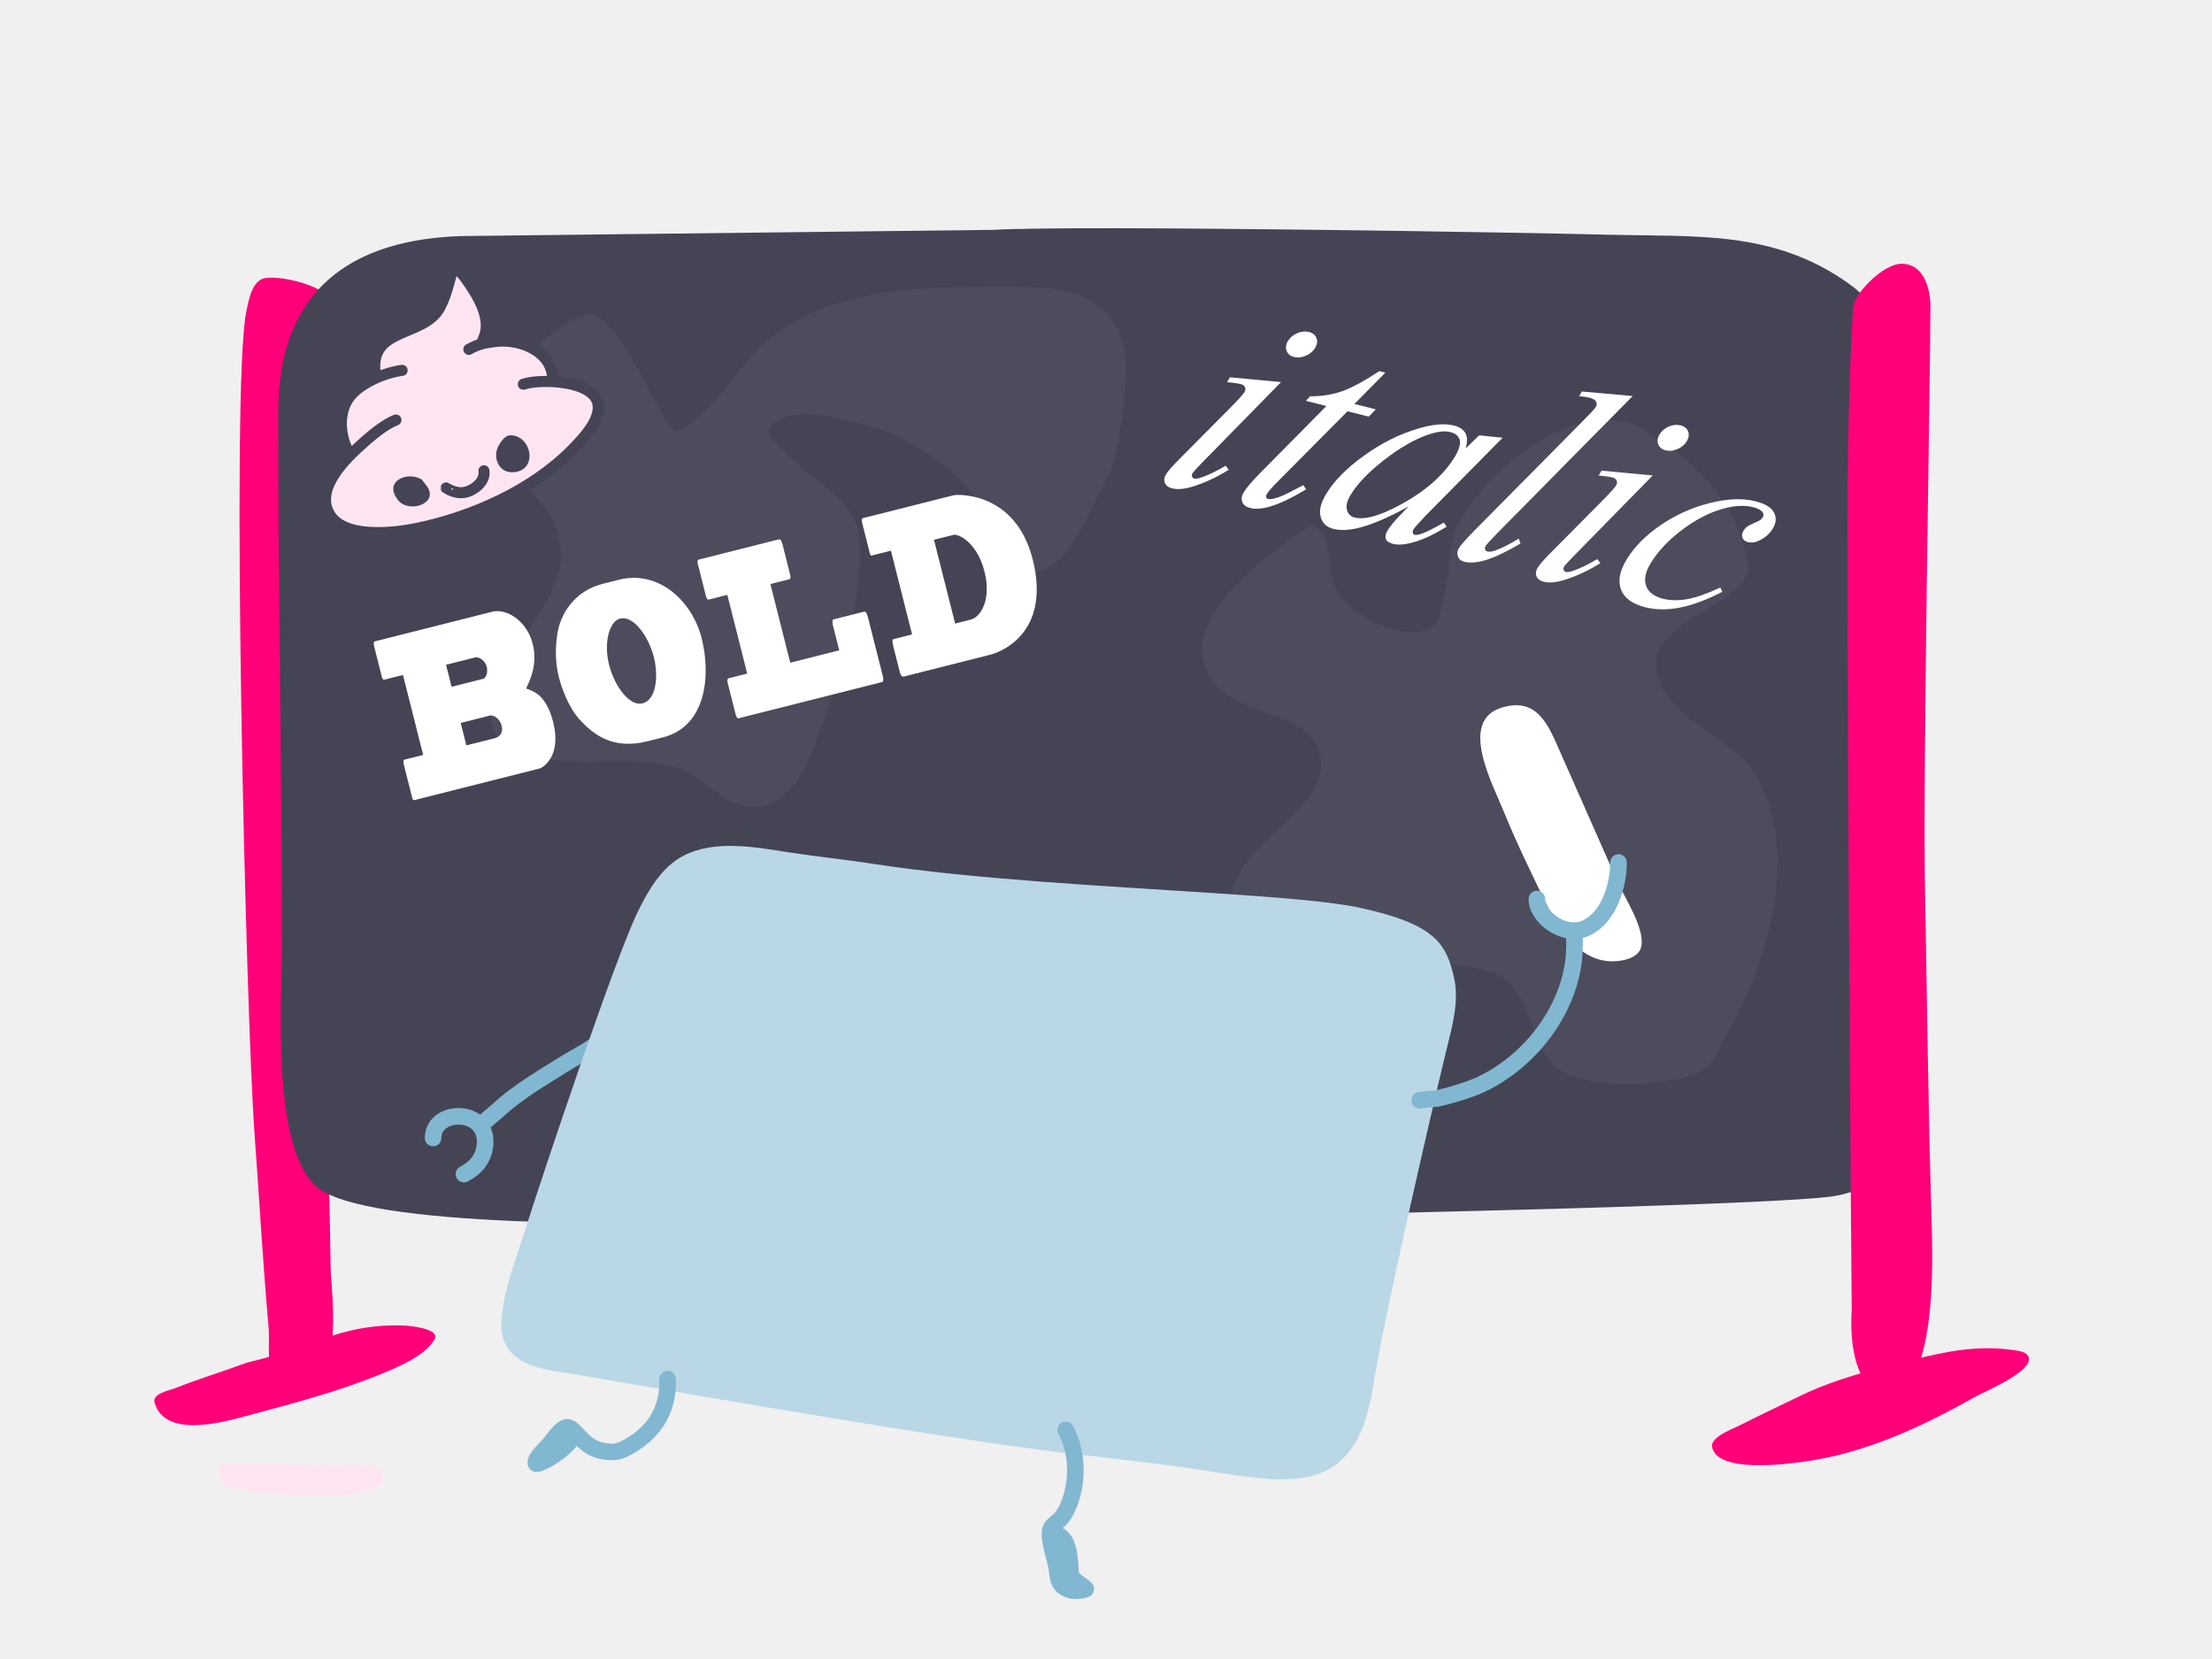
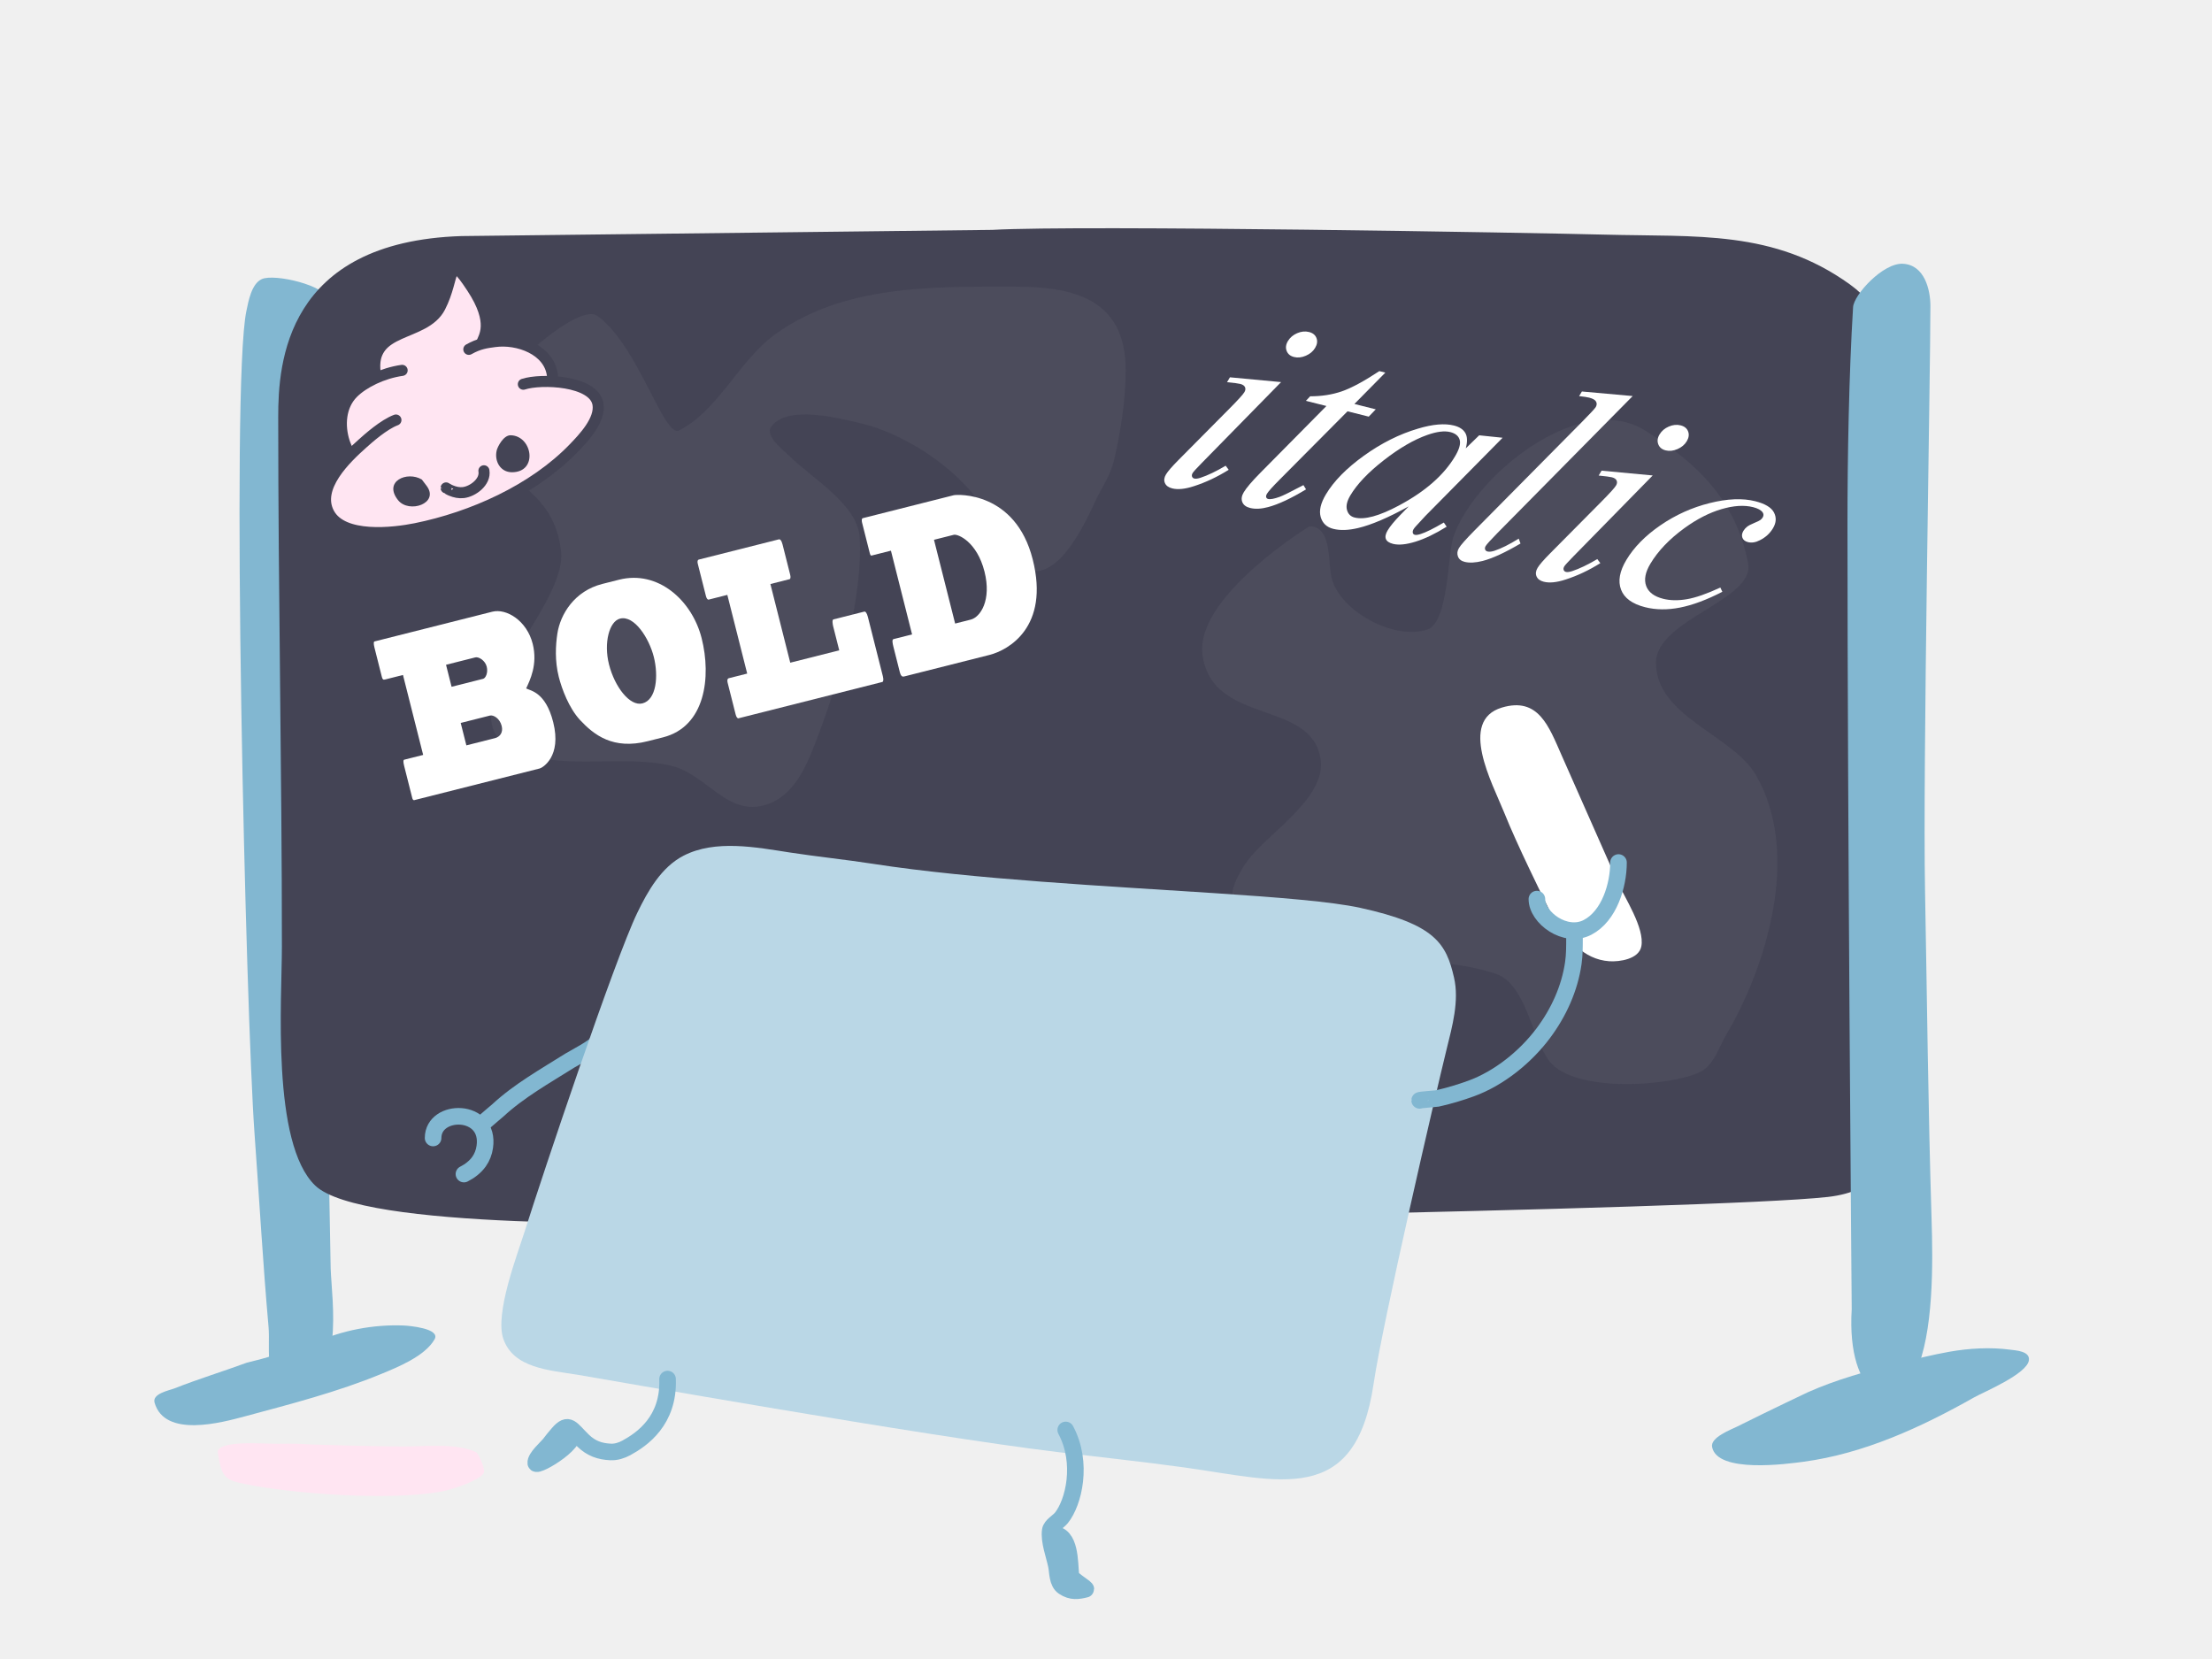
<svg xmlns="http://www.w3.org/2000/svg" width="100%" height="100%" viewBox="0 0 400 300" version="1.1" xml:space="preserve" style="fill-rule:evenodd;clip-rule:evenodd;stroke-linecap:round;stroke-linejoin:round;stroke-miterlimit:1.5;">
  <rect id="bold-and-italic" x="0" y="0" width="400" height="300" style="fill:none;" />
-   <path d="M59.186,54.13c0,-2.409 -9.538,-4.735 -11.864,-3.651c-1.861,0.867 -2.399,4.022 -2.763,5.74c-2.867,13.518 -0.102,127.282 1.474,148.87c0.848,11.608 1.496,23.232 2.527,34.824c0.384,4.32 -1.186,10.371 4.316,10.707c9.679,0.592 7.124,-15.44 6.92,-21.208c-0.066,-1.879 -1.705,-97.065 -2.631,-134.225c-0.235,-9.41 0.143,-18.803 -1.132,-28.158c-0.531,-3.896 3.153,-12.899 3.153,-12.899Z" style="fill:#ff0078;" />
+   <path d="M59.186,54.13c0,-2.409 -9.538,-4.735 -11.864,-3.651c-1.861,0.867 -2.399,4.022 -2.763,5.74c-2.867,13.518 -0.102,127.282 1.474,148.87c0.848,11.608 1.496,23.232 2.527,34.824c0.384,4.32 -1.186,10.371 4.316,10.707c9.679,0.592 7.124,-15.44 6.92,-21.208c-0.066,-1.879 -1.705,-97.065 -2.631,-134.225c-0.235,-9.41 0.143,-18.803 -1.132,-28.158c-0.531,-3.896 3.153,-12.899 3.153,-12.899Z" style="fill:#82b7d1;" />
  <path d="M83.448,42.688c-31.847,1.027 -33.138,23.108 -33.138,32.677c0,31.942 0.667,63.872 0.667,95.809c0,9.507 -1.936,35.556 6.018,43.208c8.332,8.017 61.379,6.839 80.195,6.839c23.954,0 172.544,-2.44 193.317,-4.773c18.589,-2.087 10.199,-21.414 10.786,-33.267c1.578,-31.889 2.999,-64.963 1.579,-96.849c-0.524,-11.759 3.067,-26.696 -8.379,-34.921c-13.753,-9.883 -27.658,-8.544 -44.325,-8.982c-12.45,-0.328 -94.509,-1.77 -110.717,-0.86l-96.003,1.119Z" style="fill:#445;" />
  <path d="M108.121,57.166c-4.251,-3.189 -22.42,15.319 -25.994,21.336c-1.238,2.083 6.318,5.414 7.343,6c6.339,3.622 11.222,7.567 11.993,15.333c1.041,10.493 -22.317,29.869 -7.995,36c8.357,3.578 19.292,0.535 28.002,2.667c6.635,1.624 10.408,9.922 18,6.666c4.873,-2.089 6.984,-8.186 8.664,-12.666c3.691,-9.841 7.949,-24.567 7.323,-35.336c-0.346,-5.962 -8.891,-10.882 -12.669,-14.667c-0.89,-0.891 -4.543,-3.596 -3.328,-5.331c2.837,-4.052 12.56,-1.463 16.016,-0.666c7.98,1.841 17.44,7.995 22.079,14.968c2.113,3.175 4.335,10.638 8.577,11.698c5.706,1.427 10.409,-9.289 12,-12.666c1.201,-2.552 2.679,-4.494 3.333,-7.334c1.213,-5.263 2.1,-10.871 2.096,-16.262c-0.011,-13.016 -9.647,-15.074 -20.117,-15.074c-14.518,0 -30.87,-0.392 -43.33,8.667c-6.454,4.692 -10.298,13.814 -17.323,17.333c-2.74,1.373 -7.278,-15.123 -14.67,-20.666Z" style="fill:#ecf4f8;fill-opacity:0.047;" />
  <path d="M236.791,95.166c0,0 -20.848,12.777 -19.328,23.336c1.824,12.677 19.559,7.948 21.333,18.666c1.187,7.177 -9.707,13.569 -13.344,18.664c-0.894,1.253 -3.267,5.07 -2.429,6.738c1.856,3.698 7.054,5.089 10.45,6.598c12.55,5.578 26.049,3.267 37.014,6.927c5.426,1.811 6.484,11.535 9.642,15.74c4.4,5.859 21.877,4.662 27.336,2c2.438,-1.189 3.43,-4.575 4.667,-6.667c7.028,-11.881 13.749,-32.495 5.418,-46.985c-4.186,-7.282 -18.104,-10.547 -18.09,-20.348c0.011,-7.82 17.995,-11.348 16.664,-18.003c-2.258,-11.292 -8.954,-17.929 -18.669,-24c-11.794,-7.369 -30.997,8.332 -34.664,19.334c-1.012,3.036 -0.855,15.397 -4.667,16.666c-6.07,2.021 -15.83,-3.328 -17.331,-9.33c-0.687,-2.751 0.132,-9.336 -4.002,-9.336Z" style="fill:#ecf4f8;fill-opacity:0.047;" />
-   <path d="M334.85,236.713c0,0 -0.77,-88.668 -0.77,-141.885c0,-12.143 0.268,-27.174 1.016,-39.289c0.138,-2.239 5.415,-8.052 9.037,-7.842c3.902,0.226 4.947,4.719 4.947,7.649c0,12.264 -1.384,83.59 -0.974,105.615c0.368,19.722 0.556,39.273 1.184,59.505c0.245,7.88 0.414,20.563 -2.899,27.792c-3.666,8.002 -12.529,4.67 -11.541,-11.545Z" style="fill:#ff0078;" />
-   <path d="M49.082,245.118c-0.001,0.266 -4.222,1.213 -4.424,1.288c-4.367,1.607 -8.778,2.949 -13.105,4.658c-0.919,0.363 -4.073,0.936 -3.603,2.58c1.843,6.438 12.178,3.593 16.346,2.474c8.26,-2.219 16.712,-4.397 24.631,-7.658c2.996,-1.234 7.923,-3.225 9.655,-6.263c1.143,-2.005 -4.788,-2.47 -5.555,-2.502c-5.433,-0.227 -11.29,0.856 -16.236,3.184l-7.709,2.239Z" style="fill:#ff0078;" />
-   <path d="M326.885,251.776c0,0 -6.742,3.187 -12.736,6.184c-1.113,0.557 -4.876,1.956 -4.55,3.685c0.91,4.84 13.645,3.072 16.53,2.685c10.939,-1.467 21.31,-6.243 30.84,-11.632c1.68,-0.949 9.563,-4.208 9.919,-6.71c0.238,-1.673 -2.359,-1.783 -3.397,-1.923c-3.547,-0.48 -7.429,-0.252 -10.948,0.368c-3.13,0.553 -6.234,1.335 -9.316,2.106c-5.636,1.408 -11.038,2.878 -16.342,5.237Z" style="fill:#ff0078;" />
+   <path d="M334.85,236.713c0,0 -0.77,-88.668 -0.77,-141.885c0,-12.143 0.268,-27.174 1.016,-39.289c0.138,-2.239 5.415,-8.052 9.037,-7.842c3.902,0.226 4.947,4.719 4.947,7.649c0,12.264 -1.384,83.59 -0.974,105.615c0.368,19.722 0.556,39.273 1.184,59.505c0.245,7.88 0.414,20.563 -2.899,27.792c-3.666,8.002 -12.529,4.67 -11.541,-11.545Z" style="fill:#82b7d1;" />
+   <path d="M49.082,245.118c-0.001,0.266 -4.222,1.213 -4.424,1.288c-4.367,1.607 -8.778,2.949 -13.105,4.658c-0.919,0.363 -4.073,0.936 -3.603,2.58c1.843,6.438 12.178,3.593 16.346,2.474c8.26,-2.219 16.712,-4.397 24.631,-7.658c2.996,-1.234 7.923,-3.225 9.655,-6.263c1.143,-2.005 -4.788,-2.47 -5.555,-2.502c-5.433,-0.227 -11.29,0.856 -16.236,3.184l-7.709,2.239Z" style="fill:#82b7d1;" />
+   <path d="M326.885,251.776c0,0 -6.742,3.187 -12.736,6.184c-1.113,0.557 -4.876,1.956 -4.55,3.685c0.91,4.84 13.645,3.072 16.53,2.685c10.939,-1.467 21.31,-6.243 30.84,-11.632c1.68,-0.949 9.563,-4.208 9.919,-6.71c0.238,-1.673 -2.359,-1.783 -3.397,-1.923c-3.547,-0.48 -7.429,-0.252 -10.948,0.368c-3.13,0.553 -6.234,1.335 -9.316,2.106c-5.636,1.408 -11.038,2.878 -16.342,5.237Z" style="fill:#82b7d1;" />
  <g id="browser-writing">
    <path d="M107.918,188.583c-0.002,0.6 -4.369,2.886 -4.865,3.198c-4.46,2.808 -9.197,5.453 -13.073,9.053c-0.195,0.181 -1.436,1.193 -2.42,2.069" style="fill:none;stroke:#82b7d1;stroke-width:3px;" />
    <path d="M245.979,164.166c-5.116,-1.119 -14.735,-1.89 -26.277,-2.651c-19.235,-1.27 -43.809,-2.513 -61.765,-5.298c-5.024,-0.78 -10.086,-1.287 -15.111,-2.06c-6.055,-0.931 -13.494,-2.397 -19.255,0.598c-3.998,2.079 -6.425,6.371 -8.317,10.287c-4.155,8.597 -17.077,47.199 -20.313,57.445c-1.382,4.376 -5.514,15.056 -3.918,19.636c1.844,5.291 8.249,5.643 13.46,6.485c4.209,0.68 61.818,10.95 86.746,13.967c7.644,0.925 15.238,1.722 22.878,2.778c17.198,2.376 31.003,7.253 34.286,-15.13c1.638,-11.163 11.249,-52.551 13.208,-60.519c1.007,-4.094 2.306,-8.712 1.332,-12.928c-1.405,-6.088 -3.312,-9.626 -16.954,-12.61Z" style="fill:#bad7e6;" />
    <path d="M78.317,205.783c0,-5.449 10.386,-5.493 9.347,1.62c-0.142,0.971 -0.481,1.873 -1.054,2.673c-0.675,0.945 -1.683,1.715 -2.715,2.232" style="fill:none;stroke:#82b7d1;stroke-width:3px;" />
    <path d="M120.717,249.381c0.273,7.538 -4.627,10.901 -7.453,12.442c-0.863,0.471 -1.851,0.782 -2.842,0.737c-1.972,-0.089 -3.515,-0.642 -4.947,-2.02c-2.202,-2.121 -2.631,-3.545 -4.568,-1.285c-0.51,0.595 -1.008,1.183 -1.474,1.811c-0.509,0.686 -2.674,2.505 -2.546,3.517c0.114,0.909 9.053,-4.473 6.013,-5.993" style="fill:none;stroke:#82b7d1;stroke-width:3px;" />
    <path d="M192.717,258.581c3.2,5.979 1.437,13.137 -0.778,15.896c-0.575,0.716 -1.889,1.372 -2.021,2.295c-0.272,1.914 0.75,4.527 1.116,6.358c0.237,1.184 0.127,3.05 1.293,3.827c1.473,0.98 2.662,0.753 3.991,0.426c0.408,-0.101 -2.596,-1.75 -2.667,-2.424c-0.252,-2.396 0.003,-7.534 -3.256,-7.534" style="fill:none;stroke:#82b7d1;stroke-width:3px;" />
    <path d="M281.844,167.98c0.113,0.256 -0.465,-1.017 -0.53,-1.147c-0.391,-0.786 -0.786,-1.57 -1.18,-2.355c-1.229,-2.448 -2.409,-4.919 -3.591,-7.39c-0.839,-1.753 -1.656,-3.518 -2.455,-5.29c-0.756,-1.677 -1.485,-3.364 -2.173,-5.07c-2.035,-5.044 -8.217,-16.404 -0.337,-18.774c6.624,-1.992 8.512,3.428 10.807,8.617c3.384,7.65 6.768,15.3 10.152,22.95c1.236,2.795 4.918,8.324 4.267,11.625c-0.453,2.293 -3.926,2.804 -5.793,2.677c-4.7,-0.321 -7.726,-4.049 -9.821,-7.948" style="fill:#fff;" />
    <path d="M256.717,198.981c0,-0.091 2.949,-0.294 3.14,-0.336c2.06,-0.449 4.191,-1.088 6.17,-1.81c5.045,-1.84 9.822,-5.7 13.03,-9.979c2.787,-3.715 4.792,-8.097 5.451,-12.715c0.216,-1.512 0.21,-3.025 0.21,-4.548" style="fill:none;stroke:#82b7d1;stroke-width:3px;" />
    <path d="M277.92,162.583c-0.013,3.347 5.156,7.203 9.157,5.116c3.951,-2.061 5.599,-7.63 5.599,-11.727" style="fill:none;stroke:#82b7d1;stroke-width:3px;" />
  </g>
  <g id="bold">
    <path d="M97.594,138.965c0.49,-0.124 4.023,-2.114 2.44,-8.387c-1.381,-5.469 -4.133,-5.669 -4.89,-6.088c0.665,-1.429 2.131,-4.322 1.185,-8.07c-1.062,-4.207 -4.768,-6.445 -7.307,-5.804l-21.295,5.376c-0.153,0.039 -0.208,0.338 -0.015,1.103l1.342,5.316c0.097,0.382 0.221,0.554 0.527,0.477l3.29,-0.831l3.649,14.457l-3.427,0.865c-0.183,0.047 -0.198,0.376 -0.005,1.141l1.468,5.813c0.068,0.268 0.213,0.394 0.351,0.359l22.687,-5.727Zm-14.283,-8.233l5.278,-1.333c0.658,-0.166 1.792,0.524 2.13,1.863c0.299,1.185 -0.296,1.987 -1.229,2.222l-5.156,1.302l-1.023,-4.054Zm-2.655,-10.518l5.293,-1.336c0.627,-0.158 1.786,0.566 2.066,1.675c0.28,1.109 -0.205,2.086 -0.649,2.198l-5.706,1.441l-1.004,-3.978Z" style="fill:#fff;fill-rule:nonzero;" />
    <path d="M108.925,105.592c-5.064,1.278 -7.61,5.501 -8.14,9.012c-0.307,2.071 -0.476,4.88 0.257,7.786c0.56,2.219 1.846,5.637 3.82,7.783c2.546,2.734 5.996,5.443 12.268,3.86l2.769,-0.699c7.649,-1.931 8.75,-10.915 6.983,-17.914c-1.728,-6.846 -7.875,-12.373 -14.928,-10.593l-3.029,0.765Zm3.195,6.272c2.57,-0.649 5.248,3.516 6.108,6.92c0.869,3.442 0.496,7.767 -2.059,8.412c-2.264,0.572 -5.012,-2.965 -6.045,-7.058c-0.975,-3.862 0.037,-7.779 1.996,-8.274Z" style="fill:#fff;fill-rule:nonzero;" />
    <path d="M156.944,111.573c-0.193,-0.765 -0.454,-1.024 -0.653,-0.974l-5.584,1.41c-0.26,0.065 -0.143,0.849 -0.047,1.232l1.101,4.36l-8.858,2.236l-3.591,-14.227l3.457,-0.873c0.199,-0.05 0.229,-0.383 0.113,-0.842l-1.371,-5.431c-0.193,-0.765 -0.444,-0.987 -0.674,-0.929l-14.472,3.654c-0.229,0.058 -0.284,0.357 -0.188,0.739l1.487,5.89c0.097,0.382 0.296,0.657 0.48,0.611l3.381,-0.854l3.592,14.228l-3.32,0.838c-0.306,0.077 -0.301,0.483 -0.224,0.789l1.458,5.775c0.125,0.497 0.346,0.726 0.499,0.688l26.022,-6.57c0.153,-0.039 0.269,-0.353 0.096,-1.041l-2.704,-10.709Z" style="fill:#fff;fill-rule:nonzero;" />
    <path d="M164.932,114.723l-3.365,0.85c-0.306,0.077 -0.154,0.812 -0.009,1.385l1.149,4.552c0.242,0.956 0.578,0.871 0.884,0.794l15.329,-3.87c3.427,-0.865 10.918,-5.035 7.828,-17.273c-3.099,-12.277 -13.586,-11.786 -14.305,-11.605l-16.43,4.148c-0.245,0.062 -0.19,0.536 -0.113,0.842l1.391,5.508c0.135,0.535 0.299,0.412 0.437,0.378l3.381,-0.854l3.823,15.145Zm3.963,-17.111l3.58,-0.903c0.75,-0.19 4.192,1.26 5.553,6.653c1.303,5.163 -0.735,8.241 -2.494,8.685l-2.815,0.711l-3.824,-15.146Z" style="fill:#fff;fill-rule:nonzero;" />
  </g>
  <g id="italic">
    <path d="M236.705,60.034c0.689,0.173 1.141,0.538 1.355,1.095c0.215,0.557 0.133,1.152 -0.245,1.786c-0.37,0.618 -0.929,1.089 -1.679,1.412c-0.75,0.323 -1.461,0.4 -2.133,0.231c-0.673,-0.169 -1.118,-0.536 -1.336,-1.103c-0.219,-0.566 -0.143,-1.159 0.226,-1.777c0.379,-0.633 0.936,-1.109 1.673,-1.427c0.737,-0.317 1.45,-0.39 2.139,-0.217Zm-5.044,9.061l-14.345,14.633c-0.968,0.988 -1.514,1.588 -1.641,1.799c-0.144,0.241 -0.183,0.457 -0.117,0.647c0.066,0.19 0.205,0.311 0.418,0.365c0.246,0.062 0.614,0.015 1.102,-0.139c1.341,-0.444 2.861,-1.172 4.56,-2.185l0.55,0.737c-2.052,1.288 -4.153,2.278 -6.301,2.969c-1.593,0.519 -2.898,0.651 -3.916,0.395c-0.672,-0.169 -1.111,-0.491 -1.317,-0.968c-0.206,-0.477 -0.142,-0.994 0.191,-1.552c0.333,-0.558 1.092,-1.434 2.277,-2.628l9.253,-9.33c1.516,-1.527 2.4,-2.501 2.652,-2.924c0.198,-0.331 0.233,-0.635 0.105,-0.91c-0.128,-0.275 -0.414,-0.468 -0.857,-0.579c-0.361,-0.091 -1.157,-0.195 -2.388,-0.314l0.527,-0.882l9.247,0.866Z" style="fill:#fff;fill-rule:nonzero;" />
    <path d="M250.514,67.38l-5.594,5.67l3.863,0.971l-1.27,1.32l-3.838,-0.964l-12.205,12.282c-1.315,1.317 -2.099,2.187 -2.351,2.609c-0.154,0.257 -0.205,0.469 -0.155,0.638c0.05,0.169 0.166,0.276 0.346,0.321c0.41,0.103 1.109,-0.025 2.097,-0.384c0.574,-0.202 2.006,-0.909 4.295,-2.12l0.474,0.769c-2.716,1.642 -4.995,2.708 -6.835,3.2c-1.261,0.342 -2.359,0.396 -3.294,0.161c-0.722,-0.182 -1.189,-0.537 -1.4,-1.068c-0.212,-0.53 -0.124,-1.119 0.263,-1.767c0.487,-0.815 1.492,-1.993 3.017,-3.535l11.933,-12.065l-3.715,-0.933l0.773,-0.821c2.075,0.001 3.979,-0.296 5.712,-0.893c1.734,-0.596 4.001,-1.817 6.802,-3.663l1.082,0.272Z" style="fill:#fff;fill-rule:nonzero;" />
    <path d="M271.721,79.159l-13.96,14.132l-1.771,1.922c-0.166,0.184 -0.29,0.343 -0.371,0.479c-0.144,0.241 -0.188,0.473 -0.132,0.695c0.05,0.169 0.174,0.278 0.37,0.328c0.214,0.053 0.565,0.003 1.053,-0.152c0.901,-0.277 2.295,-0.967 4.181,-2.072l0.512,0.753c-2.068,1.284 -3.947,2.187 -5.636,2.708c-1.688,0.521 -3.041,0.654 -4.058,0.398c-0.705,-0.177 -1.138,-0.472 -1.297,-0.885c-0.159,-0.413 -0.054,-0.928 0.316,-1.547c0.441,-0.739 1.203,-1.666 2.284,-2.782l1.53,-1.566c-3.689,2.038 -6.742,3.344 -9.159,3.916c-1.738,0.413 -3.23,0.463 -4.477,0.15c-1.197,-0.301 -1.958,-1.017 -2.283,-2.147c-0.324,-1.131 -0.009,-2.496 0.946,-4.094c1.432,-2.398 3.727,-4.731 6.883,-6.999c3.157,-2.268 6.419,-3.899 9.785,-4.891c2.643,-0.793 4.802,-0.979 6.475,-0.559c1.001,0.252 1.689,0.702 2.065,1.352c0.376,0.649 0.403,1.575 0.081,2.778l2.426,-2.357l4.237,0.44Zm-9.463,-1.024c-1.05,-0.264 -2.435,-0.092 -4.157,0.516c-2.439,0.862 -5.063,2.388 -7.871,4.579c-2.809,2.19 -4.821,4.304 -6.037,6.339c-0.613,1.026 -0.818,1.907 -0.616,2.642c0.202,0.736 0.663,1.195 1.385,1.376c1.788,0.449 4.458,-0.276 8.008,-2.177c4.733,-2.522 8.113,-5.48 10.14,-8.873c0.765,-1.282 1.049,-2.277 0.85,-2.986c-0.199,-0.709 -0.767,-1.181 -1.702,-1.416Z" style="fill:#fff;fill-rule:nonzero;" />
    <path d="M295.243,71.619l-24.495,24.804c-1.212,1.239 -1.908,2.01 -2.088,2.311c-0.136,0.226 -0.17,0.434 -0.104,0.624c0.065,0.19 0.213,0.314 0.443,0.372c0.311,0.078 0.724,0.034 1.238,-0.131c1.223,-0.404 2.689,-1.137 4.399,-2.199l0.319,0.887c-2.766,1.629 -5.043,2.678 -6.833,3.148c-1.31,0.33 -2.4,0.385 -3.27,0.167c-0.623,-0.157 -1.027,-0.484 -1.211,-0.981c-0.184,-0.497 -0.123,-1.002 0.183,-1.515c0.325,-0.543 1.254,-1.593 2.788,-3.15l19.343,-19.542c1.577,-1.598 2.443,-2.526 2.596,-2.782c0.216,-0.362 0.238,-0.699 0.066,-1.011c-0.172,-0.312 -0.586,-0.551 -1.243,-0.715c-0.377,-0.095 -0.983,-0.187 -1.817,-0.275l0.5,-0.837l9.186,0.825Z" style="fill:#fff;fill-rule:nonzero;" />
    <path d="M303.908,76.918c0.689,0.173 1.14,0.538 1.355,1.095c0.214,0.556 0.132,1.152 -0.246,1.785c-0.369,0.618 -0.929,1.089 -1.679,1.412c-0.749,0.324 -1.46,0.401 -2.133,0.232c-0.673,-0.169 -1.118,-0.537 -1.336,-1.103c-0.218,-0.567 -0.143,-1.159 0.227,-1.777c0.378,-0.634 0.936,-1.109 1.673,-1.427c0.737,-0.318 1.45,-0.39 2.139,-0.217Zm-5.045,9.06l-14.345,14.633c-0.967,0.988 -1.514,1.588 -1.64,1.799c-0.144,0.242 -0.184,0.457 -0.118,0.647c0.066,0.19 0.205,0.312 0.419,0.365c0.246,0.062 0.613,0.016 1.102,-0.139c1.34,-0.444 2.86,-1.172 4.559,-2.184l0.551,0.736c-2.053,1.288 -4.153,2.278 -6.302,2.97c-1.593,0.519 -2.898,0.65 -3.915,0.395c-0.673,-0.169 -1.112,-0.492 -1.318,-0.969c-0.206,-0.476 -0.142,-0.993 0.191,-1.551c0.334,-0.558 1.093,-1.434 2.278,-2.628l9.252,-9.33c1.516,-1.527 2.4,-2.502 2.652,-2.924c0.198,-0.332 0.233,-0.635 0.105,-0.91c-0.128,-0.275 -0.413,-0.469 -0.856,-0.58c-0.361,-0.09 -1.157,-0.195 -2.388,-0.314l0.527,-0.882l9.246,0.866Z" style="fill:#fff;fill-rule:nonzero;" />
    <path d="M311.456,107.014c-2.832,1.457 -5.381,2.408 -7.647,2.853c-2.266,0.445 -4.367,0.425 -6.303,-0.061c-2.329,-0.586 -3.786,-1.645 -4.369,-3.179c-0.584,-1.535 -0.268,-3.319 0.949,-5.355c1.378,-2.308 3.435,-4.401 6.171,-6.28c2.736,-1.88 5.705,-3.219 8.909,-4.019c3.204,-0.799 5.946,-0.912 8.226,-0.34c1.788,0.45 2.92,1.129 3.396,2.037c0.476,0.909 0.417,1.861 -0.177,2.856c-0.559,0.935 -1.348,1.656 -2.368,2.163c-0.766,0.398 -1.485,0.512 -2.157,0.343c-0.509,-0.128 -0.841,-0.385 -0.997,-0.771c-0.156,-0.386 -0.099,-0.805 0.171,-1.258c0.171,-0.286 0.39,-0.535 0.657,-0.745c0.268,-0.21 0.695,-0.437 1.283,-0.679c0.589,-0.243 0.969,-0.429 1.141,-0.559c0.172,-0.131 0.308,-0.279 0.407,-0.444c0.189,-0.317 0.191,-0.62 0.005,-0.91c-0.295,-0.421 -0.878,-0.741 -1.747,-0.959c-1.608,-0.404 -3.51,-0.283 -5.707,0.362c-2.196,0.644 -4.424,1.784 -6.684,3.419c-2.732,1.985 -4.792,4.138 -6.179,6.46c-0.919,1.539 -1.171,2.876 -0.755,4.012c0.415,1.136 1.443,1.911 3.084,2.323c1.263,0.317 2.687,0.341 4.272,0.072c1.586,-0.27 3.605,-0.972 6.056,-2.108l0.363,0.767Z" style="fill:#fff;fill-rule:nonzero;" />
  </g>
-   <path d="M49.965,264.71c-2.884,-0.192 -2.489,-0.012 -5.378,-0.117c-0.792,-0.029 -5.396,-0.256 -5.204,1.03c0.407,2.738 0.826,3.091 2.982,3.532c5.656,1.159 16.157,1.87 21.861,0.936c0.742,-0.121 1.463,-0.306 2.175,-0.55c0.515,-0.176 2.93,-1.007 3.051,-1.742c0.079,-0.48 -0.639,-2.102 -0.924,-2.235c-2.242,-1.051 -5.733,-0.632 -8.223,-0.632c-2.401,0 -9.995,-0.199 -10.34,-0.222Z" style="fill:#ffe5f2;" />
+   <path d="M56.33,261.217c-4.617,-0.308 -3.986,-0.02 -8.611,-0.187c-1.268,-0.047 -8.639,-0.41 -8.333,1.649c0.652,4.384 1.324,4.948 4.775,5.655c9.056,1.855 25.87,2.993 35.002,1.499c1.19,-0.195 2.344,-0.491 3.483,-0.881c0.825,-0.282 4.692,-1.612 4.886,-2.79c0.126,-0.768 -1.024,-3.365 -1.479,-3.579c-3.59,-1.682 -9.181,-1.01 -13.167,-1.01c-3.844,0 -16.004,-0.319 -16.556,-0.356Z" style="fill:#ffe5f2;" />
  <path d="M68.04,67.226c2.06,-8.876 7.386,-5.198 10.18,-10.627c2.832,-5.503 2.705,-11.318 7.256,-4.397c3.119,4.742 2.286,8.118 1.515,10.204c0.913,-0.275 1.744,-0.376 2.606,-0.493c4.025,-0.544 9.519,1.331 10.347,5.727c0.101,0.158 0.157,0.335 0.148,0.537c-0.021,0.479 -0.481,0.698 -0.835,0.952c3.895,0.069 8.506,1.168 8.986,4.115c0.467,2.875 -2.625,6.118 -4.412,7.968c-7.279,7.531 -18.335,12.463 -28.527,14.526c-4.107,0.832 -13.172,1.873 -15.686,-2.733c-2.008,-3.679 1.037,-7.745 3.893,-10.624c-0.017,-0.029 -0.031,-0.058 -0.044,-0.088l-0.005,0.008c-0.575,-0.721 -0.969,-1.833 -1.105,-2.259c-0.922,-2.879 -0.757,-6.504 1.62,-8.859c0.966,-0.957 2.347,-1.873 3.946,-2.606c-0.067,-0.408 -0.102,-0.809 0.014,-1.158c0.025,-0.074 0.06,-0.138 0.103,-0.193Z" style="fill:#ffe5f2;" />
  <path d="M92.342,78.71c-1.321,-0.027 -2.373,2.116 -2.522,2.734c-0.46,1.911 0.641,3.953 2.756,3.953c4.777,0 3.724,-6.606 -0.234,-6.687Z" style="fill:#445;" />
  <path d="M71.596,75.953c-2.196,0.821 -4.982,3.305 -5.977,4.195c-3,2.683 -8.673,8.01 -6.108,12.709c2.513,4.605 11.578,3.564 15.685,2.733c10.192,-2.064 21.249,-6.996 28.527,-14.527c1.787,-1.849 4.88,-5.093 4.412,-7.968c-0.705,-4.331 -10.335,-4.67 -13.497,-3.616" style="fill:none;stroke:#445;stroke-width:2px;" />
  <path d="M63.354,82.152c-0.575,-0.721 -0.968,-1.833 -1.105,-2.259c-0.922,-2.879 -0.757,-6.504 1.62,-8.859c1.871,-1.853 5.304,-3.558 8.85,-4.062" style="fill:none;stroke:#445;stroke-width:2px;" />
  <path d="M84.779,63.173c1.858,-1.056 3.237,-1.21 4.711,-1.409c4.135,-0.559 9.822,1.436 10.404,6.097" style="fill:none;stroke:#445;stroke-width:2px;" />
  <path d="M67.85,67.443c-1.117,-8.426 8.896,-6.407 11.728,-11.91c2.832,-5.502 1.239,-10.4 5.791,-3.48c4.199,6.385 2.058,8.919 1.728,9.988" style="fill:none;stroke:#445;stroke-width:2px;" />
  <path d="M76.277,86.711c-2.664,-1.586 -7.014,0.327 -4.291,3.738c1.973,2.471 7.538,0.581 5.162,-2.593l-0.871,-1.145Z" style="fill:#445;" />
  <path d="M80.671,88.23c0,-0.001 0.279,0.166 0.299,0.178c0.192,0.115 0.392,0.214 0.599,0.299c0.708,0.293 1.46,0.461 2.228,0.367c1.718,-0.211 4.049,-1.931 3.712,-3.94" style="fill:none;stroke:#445;stroke-width:2px;" />
</svg>
